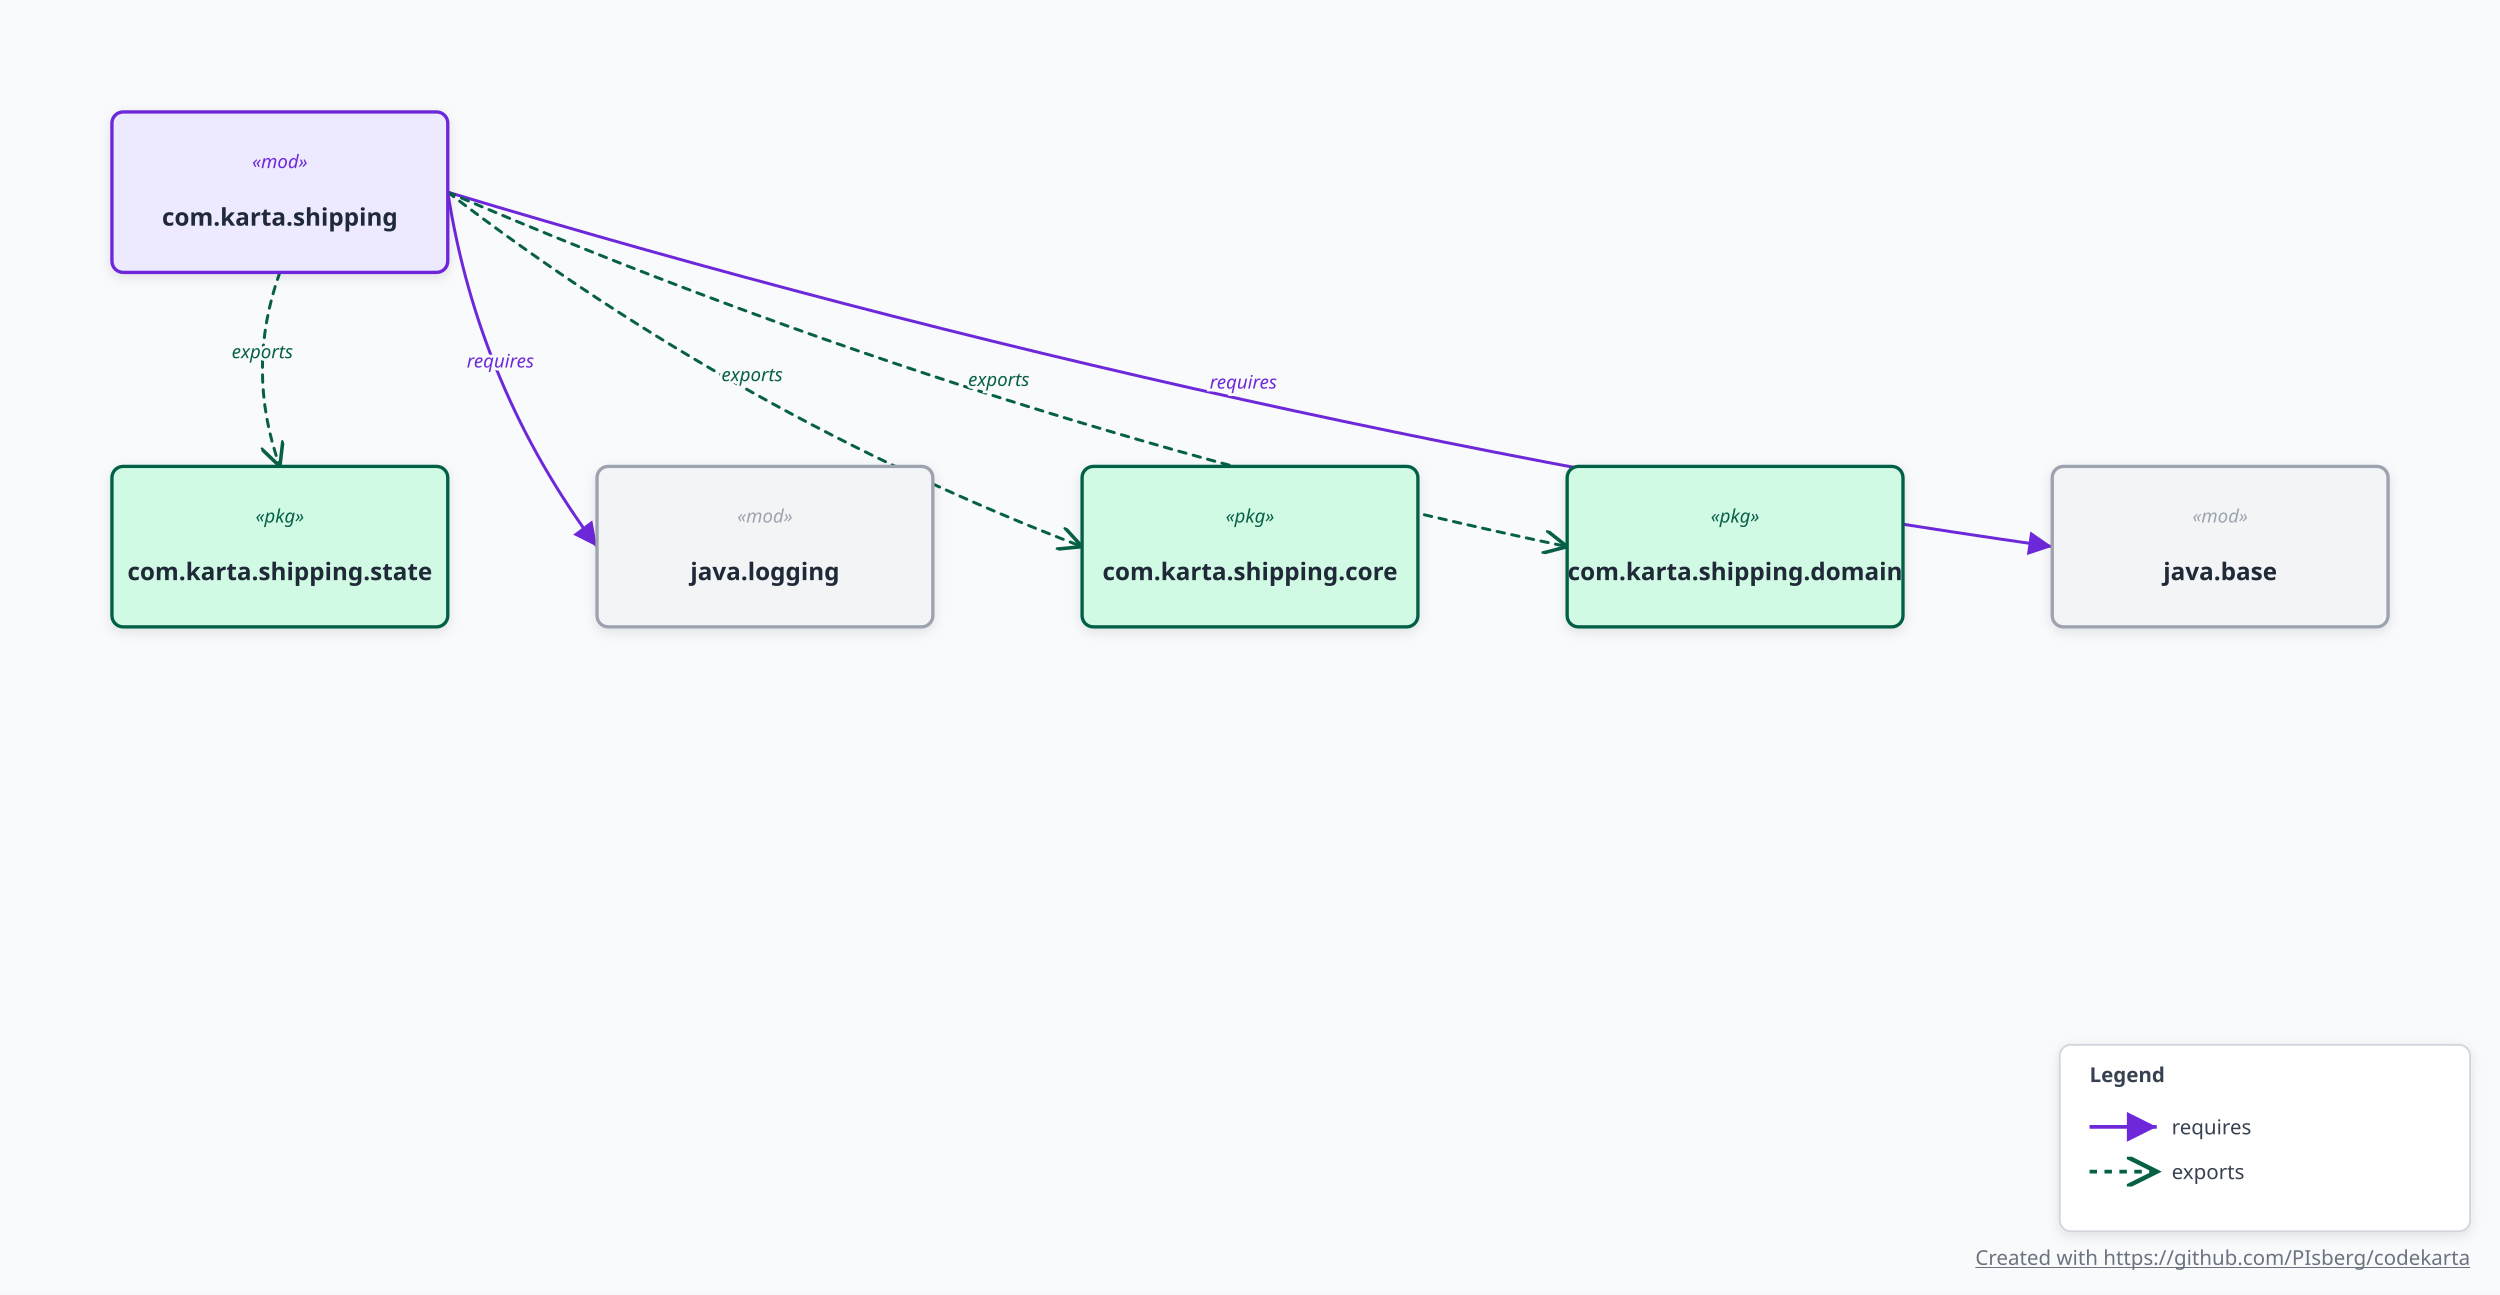
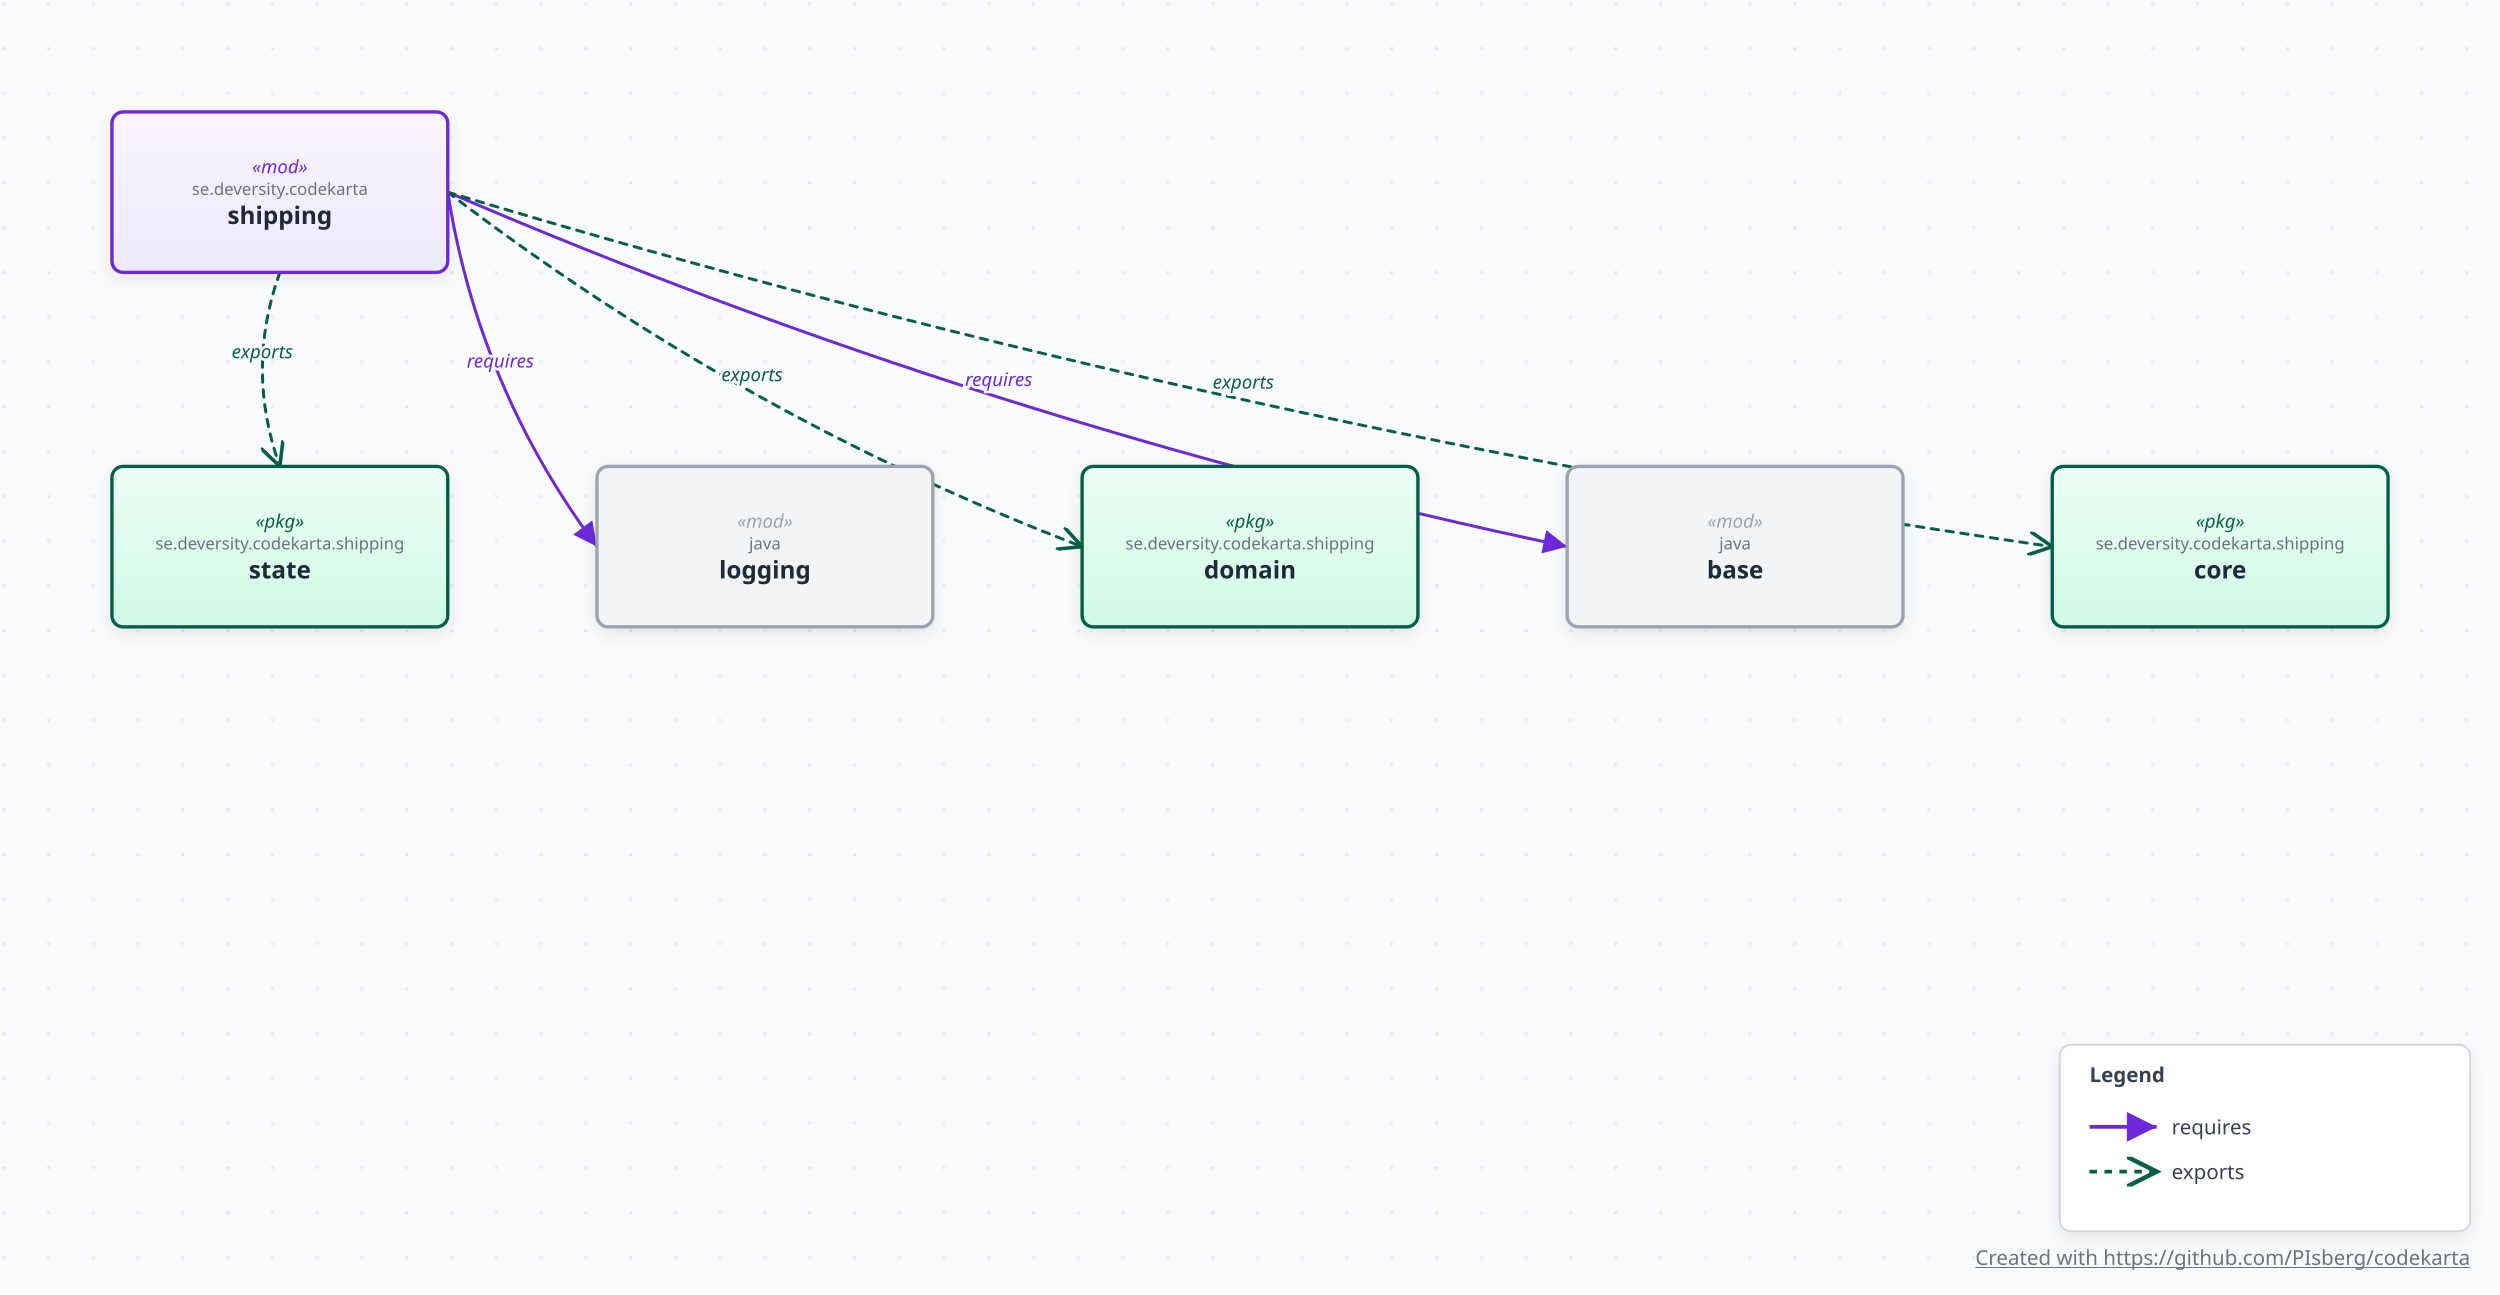
<svg xmlns="http://www.w3.org/2000/svg" width="1340" height="694" viewBox="0 0 1340 694">
  <defs>
    <style>
- svg { font-family: -apple-system, BlinkMacSystemFont, 'Segoe UI', sans-serif; }
- .node-rect { transition: filter 0.15s; }
- .node-rect:hover { stroke-width: 2.5 !important; }
- .edge-line { stroke-linecap: round; stroke-linejoin: round; }
- .edge-label { paint-order: stroke; stroke: #f9fafb; stroke-width: 3; }
- .diagram-attribution { fill: #6b7280; text-decoration: underline; }
- .diagram-attribution:hover { fill: #374151; text-decoration: underline; }
- .group-rect { }
+ svg { font-family: 'Outfit', 'Inter', -apple-system, BlinkMacSystemFont, 'Segoe UI', sans-serif; }
+ text { font-family: 'Outfit', 'Inter', -apple-system, BlinkMacSystemFont, 'Segoe UI', sans-serif !important; }
+ .node-rect { transition: filter 0.2s ease, stroke-width 0.2s ease, stroke 0.2s ease; }
+ .node-rect:hover { stroke-width: 2.2 !important; filter: drop-shadow(0 8px 16px rgba(15, 23, 42, 0.12)) !important; }
+ .edge-line { stroke-linecap: round; stroke-linejoin: round; transition: stroke-width 0.2s ease; }
+ .edge-line:hover { stroke-width: 2.5 !important; }
+ .edge-label { paint-order: stroke; stroke: #f9fafb; stroke-width: 3; font-weight: 500; }
+ .diagram-attribution { fill: #9ca3af; text-decoration: none; transition: fill 0.2s ease; }
+ .diagram-attribution:hover { fill: #4b5563; text-decoration: underline; }
+ .group-rect { transition: stroke-width 0.2s ease; }
.node-label { pointer-events: none; }
</style>
-     <filter id="nodeShadow" x="-15%" y="-15%" width="130%" height="130%">
-       <feDropShadow dx="0" dy="2" stdDeviation="3" flood-color="#0000001a" />
+     <filter id="nodeShadow" x="-20%" y="-20%" width="140%" height="140%">
+       <feDropShadow dx="0" dy="3" stdDeviation="4" flood-color="#0f172a" flood-opacity="0.08" />
    </filter>
+     <linearGradient id="grad-CLASS" x1="0%" y1="0%" x2="0%" y2="100%">
+       <stop offset="0%" stop-color="#ffffff" />
+       <stop offset="100%" stop-color="#f3f4f6" />
+     </linearGradient>
+     <linearGradient id="grad-INTERFACE" x1="0%" y1="0%" x2="0%" y2="100%">
+       <stop offset="0%" stop-color="#eff6ff" />
+       <stop offset="100%" stop-color="#dbeafe" />
+     </linearGradient>
+     <linearGradient id="grad-MODULE" x1="0%" y1="0%" x2="0%" y2="100%">
+       <stop offset="0%" stop-color="#faf5ff" />
+       <stop offset="100%" stop-color="#ede9fe" />
+     </linearGradient>
+     <linearGradient id="grad-METHOD" x1="0%" y1="0%" x2="0%" y2="100%">
+       <stop offset="0%" stop-color="#fffbeb" />
+       <stop offset="100%" stop-color="#fef3c7" />
+     </linearGradient>
+     <linearGradient id="grad-PACKAGE" x1="0%" y1="0%" x2="0%" y2="100%">
+       <stop offset="0%" stop-color="#ecfdf5" />
+       <stop offset="100%" stop-color="#d1fae5" />
+     </linearGradient>
+     <linearGradient id="grad-EXCEPTION" x1="0%" y1="0%" x2="0%" y2="100%">
+       <stop offset="0%" stop-color="#fef2f2" />
+       <stop offset="100%" stop-color="#fee2e2" />
+     </linearGradient>
+     <linearGradient id="grad-STATE" x1="0%" y1="0%" x2="0%" y2="100%">
+       <stop offset="0%" stop-color="#f0f9ff" />
+       <stop offset="100%" stop-color="#e0f2fe" />
+     </linearGradient>
+     <pattern id="dotGrid" width="24" height="24" patternUnits="userSpaceOnUse">
+       <circle cx="2" cy="2" r="1" fill="#e5e7eb" />
+     </pattern>
    <marker id="marker-filled-6d28d9" markerWidth="10" markerHeight="8" refX="8" refY="4" orient="auto">
      <path d="M0,0 L8,4 L0,8 Z" fill="#6d28d9" />
    </marker>
    <marker id="marker-open-065f46" markerWidth="10" markerHeight="8" refX="8" refY="4" orient="auto">
      <path d="M0,0 L8,4 L0,8" fill="none" stroke="#065f46" stroke-width="1.2" />
    </marker>
  </defs>
  <rect width="1340" height="694" fill="#f9fafb" />
-   <path class="edge-line" d="M240.0 103.0 Q662.8 230.5 1100.0 293.0" fill="none" stroke="#6d28d9" stroke-width="1.6" marker-end="url(#marker-filled-6d28d9)" />
-   <text class="edge-label" x="666.4" y="208.3" text-anchor="middle" font-family="sans-serif" font-size="10" fill="#6d28d9" font-style="italic">requires</text>
-   <path class="edge-line" d="M240.0 103.0 Q256.4 207.9 320.0 293.0" fill="none" stroke="#6d28d9" stroke-width="1.6" marker-end="url(#marker-filled-6d28d9)" />
-   <text class="edge-label" x="268.2" y="197.0" text-anchor="middle" font-family="sans-serif" font-size="10" fill="#6d28d9" font-style="italic">requires</text>
-   <path class="edge-line" d="M240.0 103.0 Q530.5 227.9 840.0 293.0" fill="none" stroke="#065f46" stroke-width="1.6" stroke-dasharray="4,4" marker-end="url(#marker-open-065f46)" />
-   <text class="edge-label" x="535.3" y="206.9" text-anchor="middle" font-family="sans-serif" font-size="10" fill="#065f46" font-style="italic">exports</text>
-   <path class="edge-line" d="M240.0 103.0 Q396.3 222.6 580.0 293.0" fill="none" stroke="#065f46" stroke-width="1.6" stroke-dasharray="4,4" marker-end="url(#marker-open-065f46)" />
-   <text class="edge-label" x="403.1" y="204.3" text-anchor="middle" font-family="sans-serif" font-size="10" fill="#065f46" font-style="italic">exports</text>
-   <path class="edge-line" d="M150.0 146.0 Q131.3 198.0 150.0 250.0" fill="none" stroke="#065f46" stroke-width="1.6" stroke-dasharray="4,4" marker-end="url(#marker-open-065f46)" />
-   <text class="edge-label" x="140.6" y="192.0" text-anchor="middle" font-family="sans-serif" font-size="10" fill="#065f46" font-style="italic">exports</text>
-   <g id="com.karta.shipping">
-     <rect class="node-rect" x="60.0" y="60.0" width="180.0" height="86.0" rx="6.0" fill="#ede9fe" stroke="#6d28d9" stroke-width="1.8" filter="url(#nodeShadow)" />
-     <text class="node-label" x="150.0" y="90.1" text-anchor="middle" font-family="sans-serif" font-size="10" fill="#6d28d9" font-style="italic">«mod»</text>
-     <text class="node-label" x="150.0" y="115.9" text-anchor="middle" dominant-baseline="central" font-family="sans-serif" font-size="13" font-weight="bold" fill="#1f2937">com.karta.shipping</text>
+   <rect width="1340" height="694" fill="url(#dotGrid)" />
+   <path class="edge-line" data-source="se.deversity.codekarta.shipping" data-target="java.base" data-type="REQUIRES" d="M240.0 103.0 Q530.5 227.9 840.0 293.0" fill="none" stroke="#6d28d9" stroke-width="1.6" marker-end="url(#marker-filled-6d28d9)" />
+   <text class="edge-label" data-source="se.deversity.codekarta.shipping" data-target="java.base" data-type="REQUIRES" x="535.3" y="206.9" text-anchor="middle" font-family="sans-serif" font-size="10" fill="#6d28d9" font-style="italic">requires</text>
+   <path class="edge-line" data-source="se.deversity.codekarta.shipping" data-target="java.logging" data-type="REQUIRES" d="M240.0 103.0 Q256.4 207.9 320.0 293.0" fill="none" stroke="#6d28d9" stroke-width="1.6" marker-end="url(#marker-filled-6d28d9)" />
+   <text class="edge-label" data-source="se.deversity.codekarta.shipping" data-target="java.logging" data-type="REQUIRES" x="268.2" y="197.0" text-anchor="middle" font-family="sans-serif" font-size="10" fill="#6d28d9" font-style="italic">requires</text>
+   <path class="edge-line" data-source="se.deversity.codekarta.shipping" data-target="se.deversity.codekarta.shipping.domain" data-type="EXPORTS" d="M240.0 103.0 Q396.3 222.6 580.0 293.0" fill="none" stroke="#065f46" stroke-width="1.6" stroke-dasharray="4,4" marker-end="url(#marker-open-065f46)" />
+   <text class="edge-label" data-source="se.deversity.codekarta.shipping" data-target="se.deversity.codekarta.shipping.domain" data-type="EXPORTS" x="403.1" y="204.3" text-anchor="middle" font-family="sans-serif" font-size="10" fill="#065f46" font-style="italic">exports</text>
+   <path class="edge-line" data-source="se.deversity.codekarta.shipping" data-target="se.deversity.codekarta.shipping.core" data-type="EXPORTS" d="M240.0 103.0 Q662.8 230.5 1100.0 293.0" fill="none" stroke="#065f46" stroke-width="1.6" stroke-dasharray="4,4" marker-end="url(#marker-open-065f46)" />
+   <text class="edge-label" data-source="se.deversity.codekarta.shipping" data-target="se.deversity.codekarta.shipping.core" data-type="EXPORTS" x="666.4" y="208.3" text-anchor="middle" font-family="sans-serif" font-size="10" fill="#065f46" font-style="italic">exports</text>
+   <path class="edge-line" data-source="se.deversity.codekarta.shipping" data-target="se.deversity.codekarta.shipping.state" data-type="EXPORTS" d="M150.0 146.0 Q131.3 198.0 150.0 250.0" fill="none" stroke="#065f46" stroke-width="1.6" stroke-dasharray="4,4" marker-end="url(#marker-open-065f46)" />
+   <text class="edge-label" data-source="se.deversity.codekarta.shipping" data-target="se.deversity.codekarta.shipping.state" data-type="EXPORTS" x="140.6" y="192.0" text-anchor="middle" font-family="sans-serif" font-size="10" fill="#065f46" font-style="italic">exports</text>
+   <g id="se.deversity.codekarta.shipping">
+     <rect class="node-rect" x="60.0" y="60.0" width="180.0" height="86.0" rx="6.0" fill="url(#grad-MODULE)" stroke="#6d28d9" stroke-width="1.8" filter="url(#nodeShadow)" />
+     <text class="node-label" x="150.0" y="89.0" text-anchor="middle" dominant-baseline="central" font-family="sans-serif" font-size="10" fill="#6d28d9" font-style="italic">«mod»</text>
+     <text class="node-label" x="150.0" y="101.0" text-anchor="middle" dominant-baseline="central" font-family="sans-serif" font-size="9.0" fill="#6b7280">se.deversity.codekarta</text>
+     <text class="node-label" x="150.0" y="115.0" text-anchor="middle" dominant-baseline="central" font-family="sans-serif" font-size="13.0" font-weight="bold" fill="#1f2937">shipping</text>
  </g>
  <g id="java.base">
-     <rect class="node-rect" x="1100.0" y="250.0" width="180.0" height="86.0" rx="6.0" fill="#f3f4f6" stroke="#9ca3af" stroke-width="1.8" filter="url(#nodeShadow)" />
-     <text class="node-label" x="1190.0" y="280.1" text-anchor="middle" font-family="sans-serif" font-size="10" fill="#9ca3af" font-style="italic">«mod»</text>
-     <text class="node-label" x="1190.0" y="305.9" text-anchor="middle" dominant-baseline="central" font-family="sans-serif" font-size="13" font-weight="bold" fill="#1f2937">java.base</text>
+     <rect class="node-rect" x="840.0" y="250.0" width="180.0" height="86.0" rx="6.0" fill="#f3f4f6" stroke="#9ca3af" stroke-width="1.8" filter="url(#nodeShadow)" />
+     <text class="node-label" x="930.0" y="279.0" text-anchor="middle" dominant-baseline="central" font-family="sans-serif" font-size="10" fill="#9ca3af" font-style="italic">«mod»</text>
+     <text class="node-label" x="930.0" y="291.0" text-anchor="middle" dominant-baseline="central" font-family="sans-serif" font-size="9.0" fill="#6b7280">java</text>
+     <text class="node-label" x="930.0" y="305.0" text-anchor="middle" dominant-baseline="central" font-family="sans-serif" font-size="13.0" font-weight="bold" fill="#1f2937">base</text>
  </g>
  <g id="java.logging">
    <rect class="node-rect" x="320.0" y="250.0" width="180.0" height="86.0" rx="6.0" fill="#f3f4f6" stroke="#9ca3af" stroke-width="1.8" filter="url(#nodeShadow)" />
-     <text class="node-label" x="410.0" y="280.1" text-anchor="middle" font-family="sans-serif" font-size="10" fill="#9ca3af" font-style="italic">«mod»</text>
-     <text class="node-label" x="410.0" y="305.9" text-anchor="middle" dominant-baseline="central" font-family="sans-serif" font-size="13" font-weight="bold" fill="#1f2937">java.logging</text>
+     <text class="node-label" x="410.0" y="279.0" text-anchor="middle" dominant-baseline="central" font-family="sans-serif" font-size="10" fill="#9ca3af" font-style="italic">«mod»</text>
+     <text class="node-label" x="410.0" y="291.0" text-anchor="middle" dominant-baseline="central" font-family="sans-serif" font-size="9.0" fill="#6b7280">java</text>
+     <text class="node-label" x="410.0" y="305.0" text-anchor="middle" dominant-baseline="central" font-family="sans-serif" font-size="13.0" font-weight="bold" fill="#1f2937">logging</text>
  </g>
-   <g id="com.karta.shipping.domain">
-     <rect class="node-rect" x="840.0" y="250.0" width="180.0" height="86.0" rx="6.0" fill="#d1fae5" stroke="#065f46" stroke-width="1.8" filter="url(#nodeShadow)" />
-     <text class="node-label" x="930.0" y="280.1" text-anchor="middle" font-family="sans-serif" font-size="10" fill="#065f46" font-style="italic">«pkg»</text>
-     <text class="node-label" x="930.0" y="305.9" text-anchor="middle" dominant-baseline="central" font-family="sans-serif" font-size="13" font-weight="bold" fill="#1f2937">com.karta.shipping.domain</text>
+   <g id="se.deversity.codekarta.shipping.domain">
+     <rect class="node-rect" x="580.0" y="250.0" width="180.0" height="86.0" rx="6.0" fill="url(#grad-PACKAGE)" stroke="#065f46" stroke-width="1.8" filter="url(#nodeShadow)" />
+     <text class="node-label" x="670.0" y="279.0" text-anchor="middle" dominant-baseline="central" font-family="sans-serif" font-size="10" fill="#065f46" font-style="italic">«pkg»</text>
+     <text class="node-label" x="670.0" y="291.0" text-anchor="middle" dominant-baseline="central" font-family="sans-serif" font-size="9.0" fill="#6b7280">se.deversity.codekarta.shipping</text>
+     <text class="node-label" x="670.0" y="305.0" text-anchor="middle" dominant-baseline="central" font-family="sans-serif" font-size="13.0" font-weight="bold" fill="#1f2937">domain</text>
  </g>
-   <g id="com.karta.shipping.core">
-     <rect class="node-rect" x="580.0" y="250.0" width="180.0" height="86.0" rx="6.0" fill="#d1fae5" stroke="#065f46" stroke-width="1.8" filter="url(#nodeShadow)" />
-     <text class="node-label" x="670.0" y="280.1" text-anchor="middle" font-family="sans-serif" font-size="10" fill="#065f46" font-style="italic">«pkg»</text>
-     <text class="node-label" x="670.0" y="305.9" text-anchor="middle" dominant-baseline="central" font-family="sans-serif" font-size="13" font-weight="bold" fill="#1f2937">com.karta.shipping.core</text>
+   <g id="se.deversity.codekarta.shipping.core">
+     <rect class="node-rect" x="1100.0" y="250.0" width="180.0" height="86.0" rx="6.0" fill="url(#grad-PACKAGE)" stroke="#065f46" stroke-width="1.8" filter="url(#nodeShadow)" />
+     <text class="node-label" x="1190.0" y="279.0" text-anchor="middle" dominant-baseline="central" font-family="sans-serif" font-size="10" fill="#065f46" font-style="italic">«pkg»</text>
+     <text class="node-label" x="1190.0" y="291.0" text-anchor="middle" dominant-baseline="central" font-family="sans-serif" font-size="9.0" fill="#6b7280">se.deversity.codekarta.shipping</text>
+     <text class="node-label" x="1190.0" y="305.0" text-anchor="middle" dominant-baseline="central" font-family="sans-serif" font-size="13.0" font-weight="bold" fill="#1f2937">core</text>
  </g>
-   <g id="com.karta.shipping.state">
-     <rect class="node-rect" x="60.0" y="250.0" width="180.0" height="86.0" rx="6.0" fill="#d1fae5" stroke="#065f46" stroke-width="1.8" filter="url(#nodeShadow)" />
-     <text class="node-label" x="150.0" y="280.1" text-anchor="middle" font-family="sans-serif" font-size="10" fill="#065f46" font-style="italic">«pkg»</text>
-     <text class="node-label" x="150.0" y="305.9" text-anchor="middle" dominant-baseline="central" font-family="sans-serif" font-size="13" font-weight="bold" fill="#1f2937">com.karta.shipping.state</text>
+   <g id="se.deversity.codekarta.shipping.state">
+     <rect class="node-rect" x="60.0" y="250.0" width="180.0" height="86.0" rx="6.0" fill="url(#grad-PACKAGE)" stroke="#065f46" stroke-width="1.8" filter="url(#nodeShadow)" />
+     <text class="node-label" x="150.0" y="279.0" text-anchor="middle" dominant-baseline="central" font-family="sans-serif" font-size="10" fill="#065f46" font-style="italic">«pkg»</text>
+     <text class="node-label" x="150.0" y="291.0" text-anchor="middle" dominant-baseline="central" font-family="sans-serif" font-size="9.0" fill="#6b7280">se.deversity.codekarta.shipping</text>
+     <text class="node-label" x="150.0" y="305.0" text-anchor="middle" dominant-baseline="central" font-family="sans-serif" font-size="13.0" font-weight="bold" fill="#1f2937">state</text>
  </g>
  <rect x="1104.0" y="560.0" width="220.0" height="100.0" rx="6" fill="#ffffff" stroke="#d1d5db" stroke-width="1" filter="url(#nodeShadow)" />
  <text x="1120.0" y="580.0" font-family="sans-serif" font-size="11" font-weight="bold" fill="#374151">Legend</text>
  <line x1="1120.0" y1="604.0" x2="1156.0" y2="604.0" stroke="#6d28d9" stroke-width="2" marker-end="url(#marker-filled-6d28d9)" />
  <text x="1164.0" y="608.0" font-family="sans-serif" font-size="11" fill="#374151">requires</text>
  <line x1="1120.0" y1="628.0" x2="1156.0" y2="628.0" stroke="#065f46" stroke-width="2" stroke-dasharray="4,4" marker-end="url(#marker-open-065f46)" />
  <text x="1164.0" y="632.0" font-family="sans-serif" font-size="11" fill="#374151">exports</text>
  <a class="diagram-attribution" href="https://github.com/PIsberg/codekarta" target="_blank" rel="noopener noreferrer">
    <text x="1324.0" y="678.0" text-anchor="end" font-family="sans-serif" font-size="11" fill="#6b7280" text-decoration="underline">Created with https://github.com/PIsberg/codekarta</text>
  </a>
</svg>
